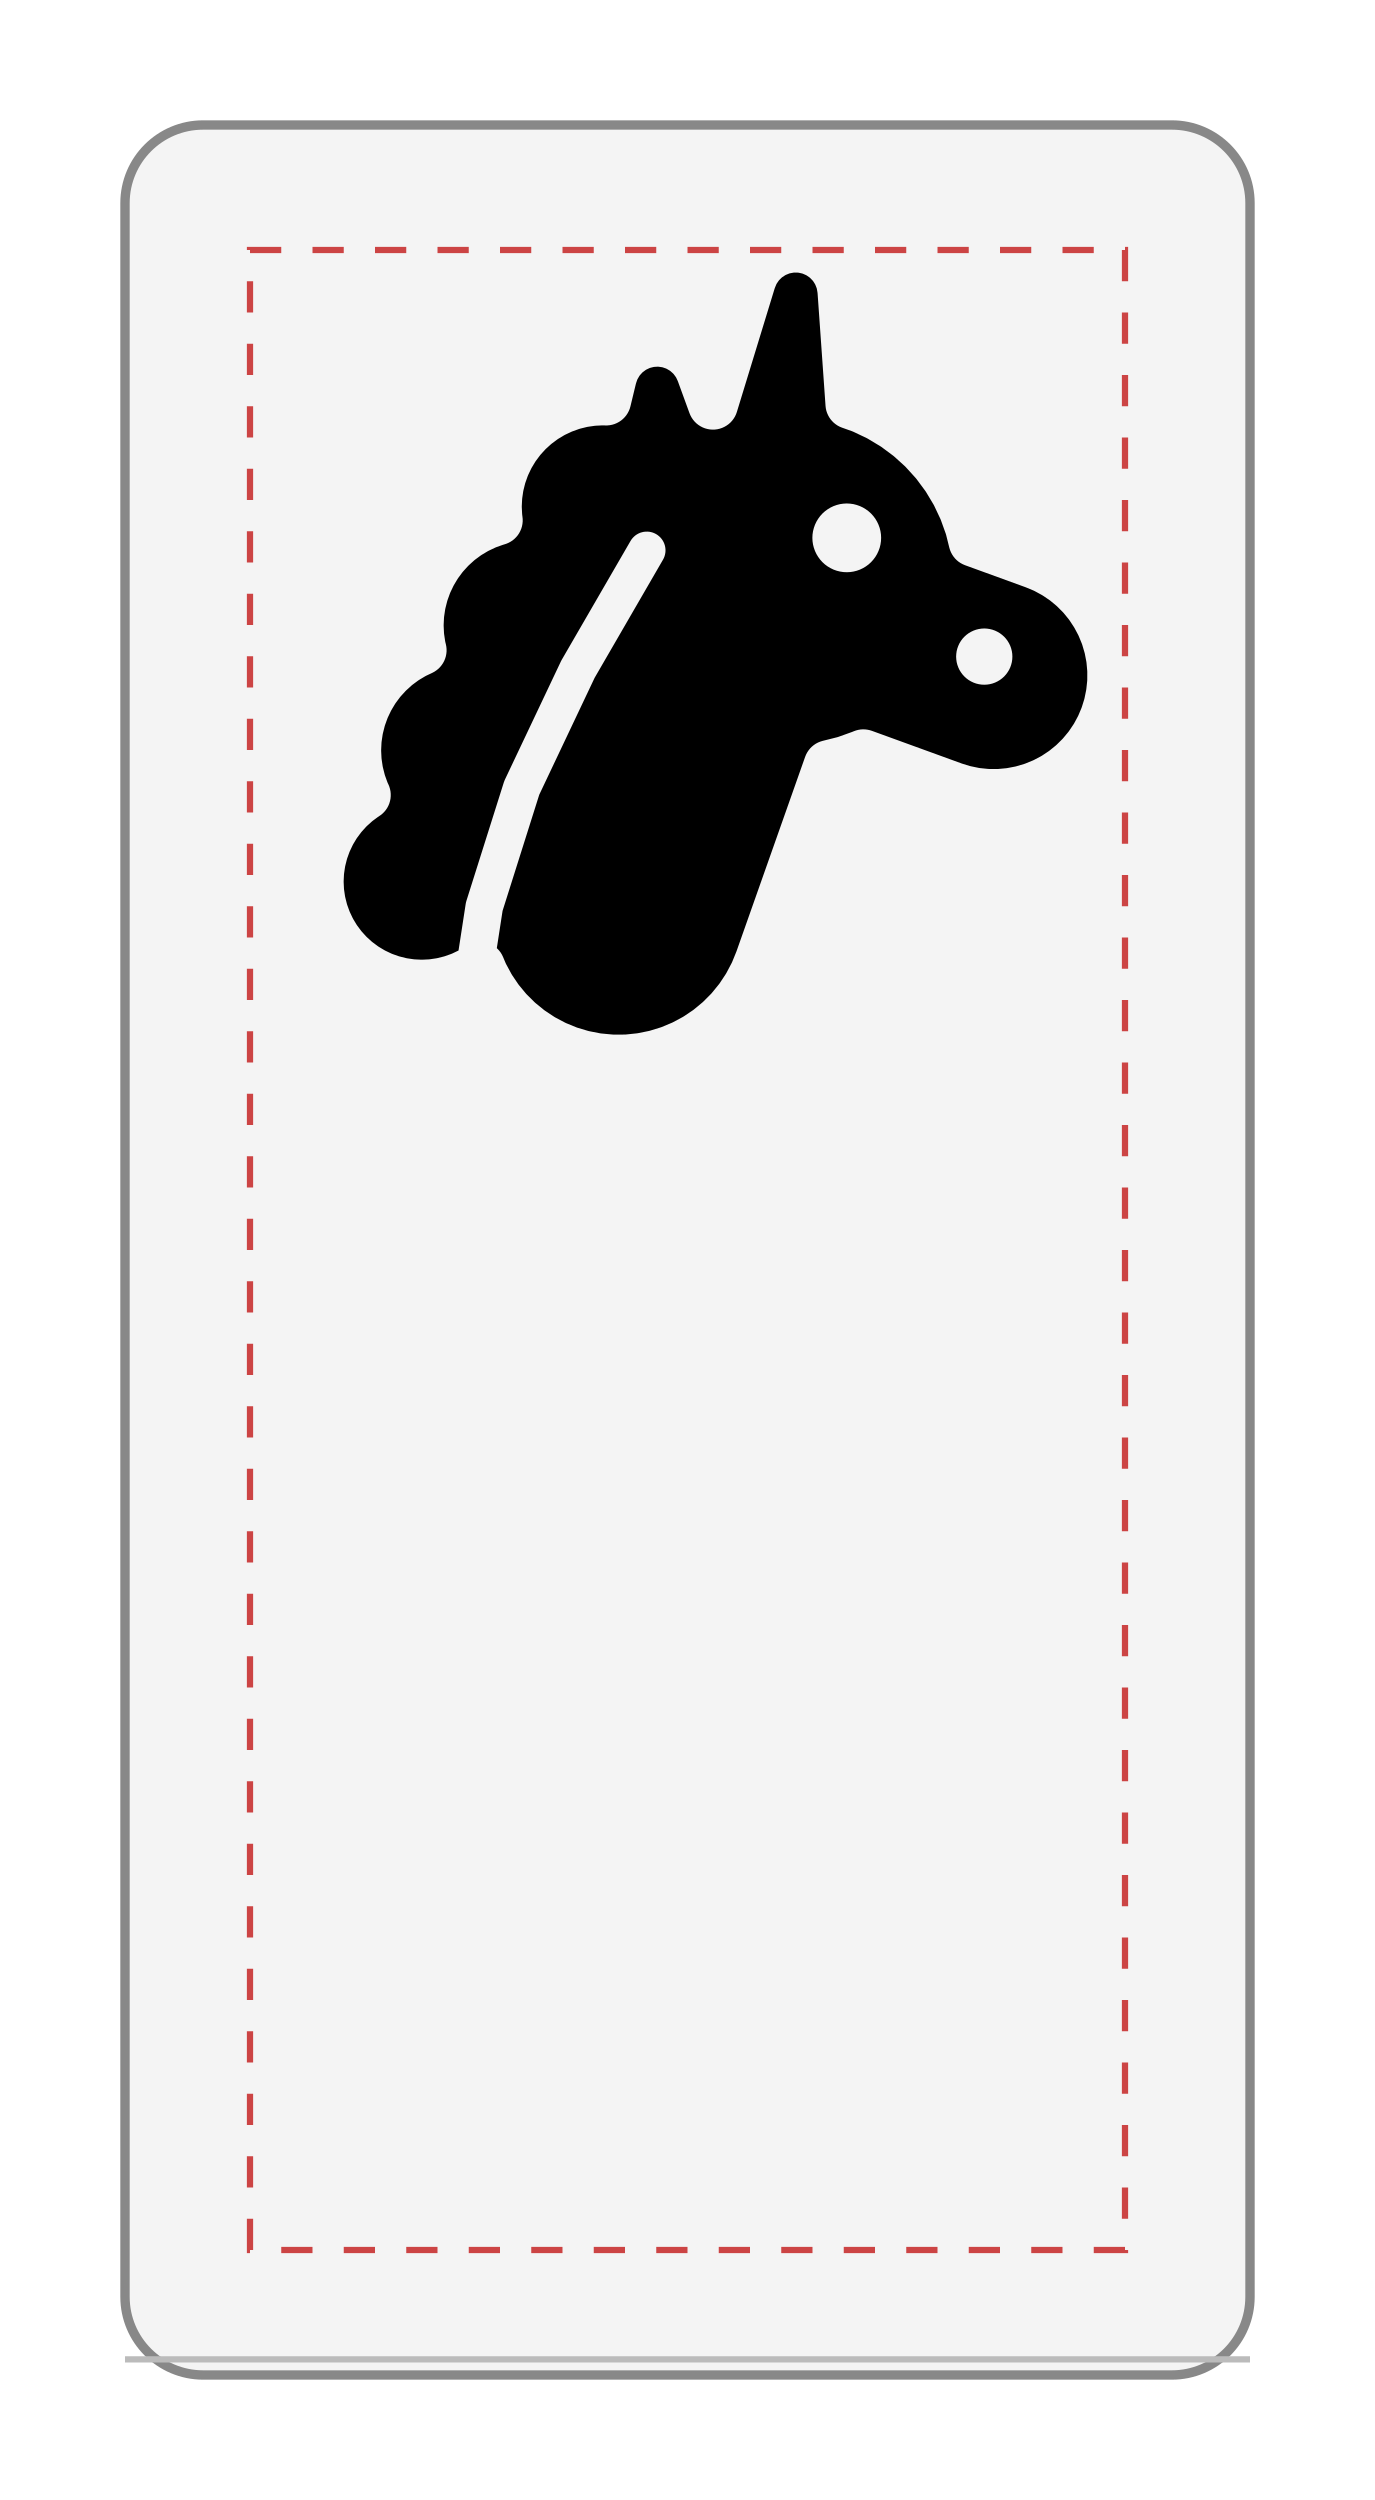
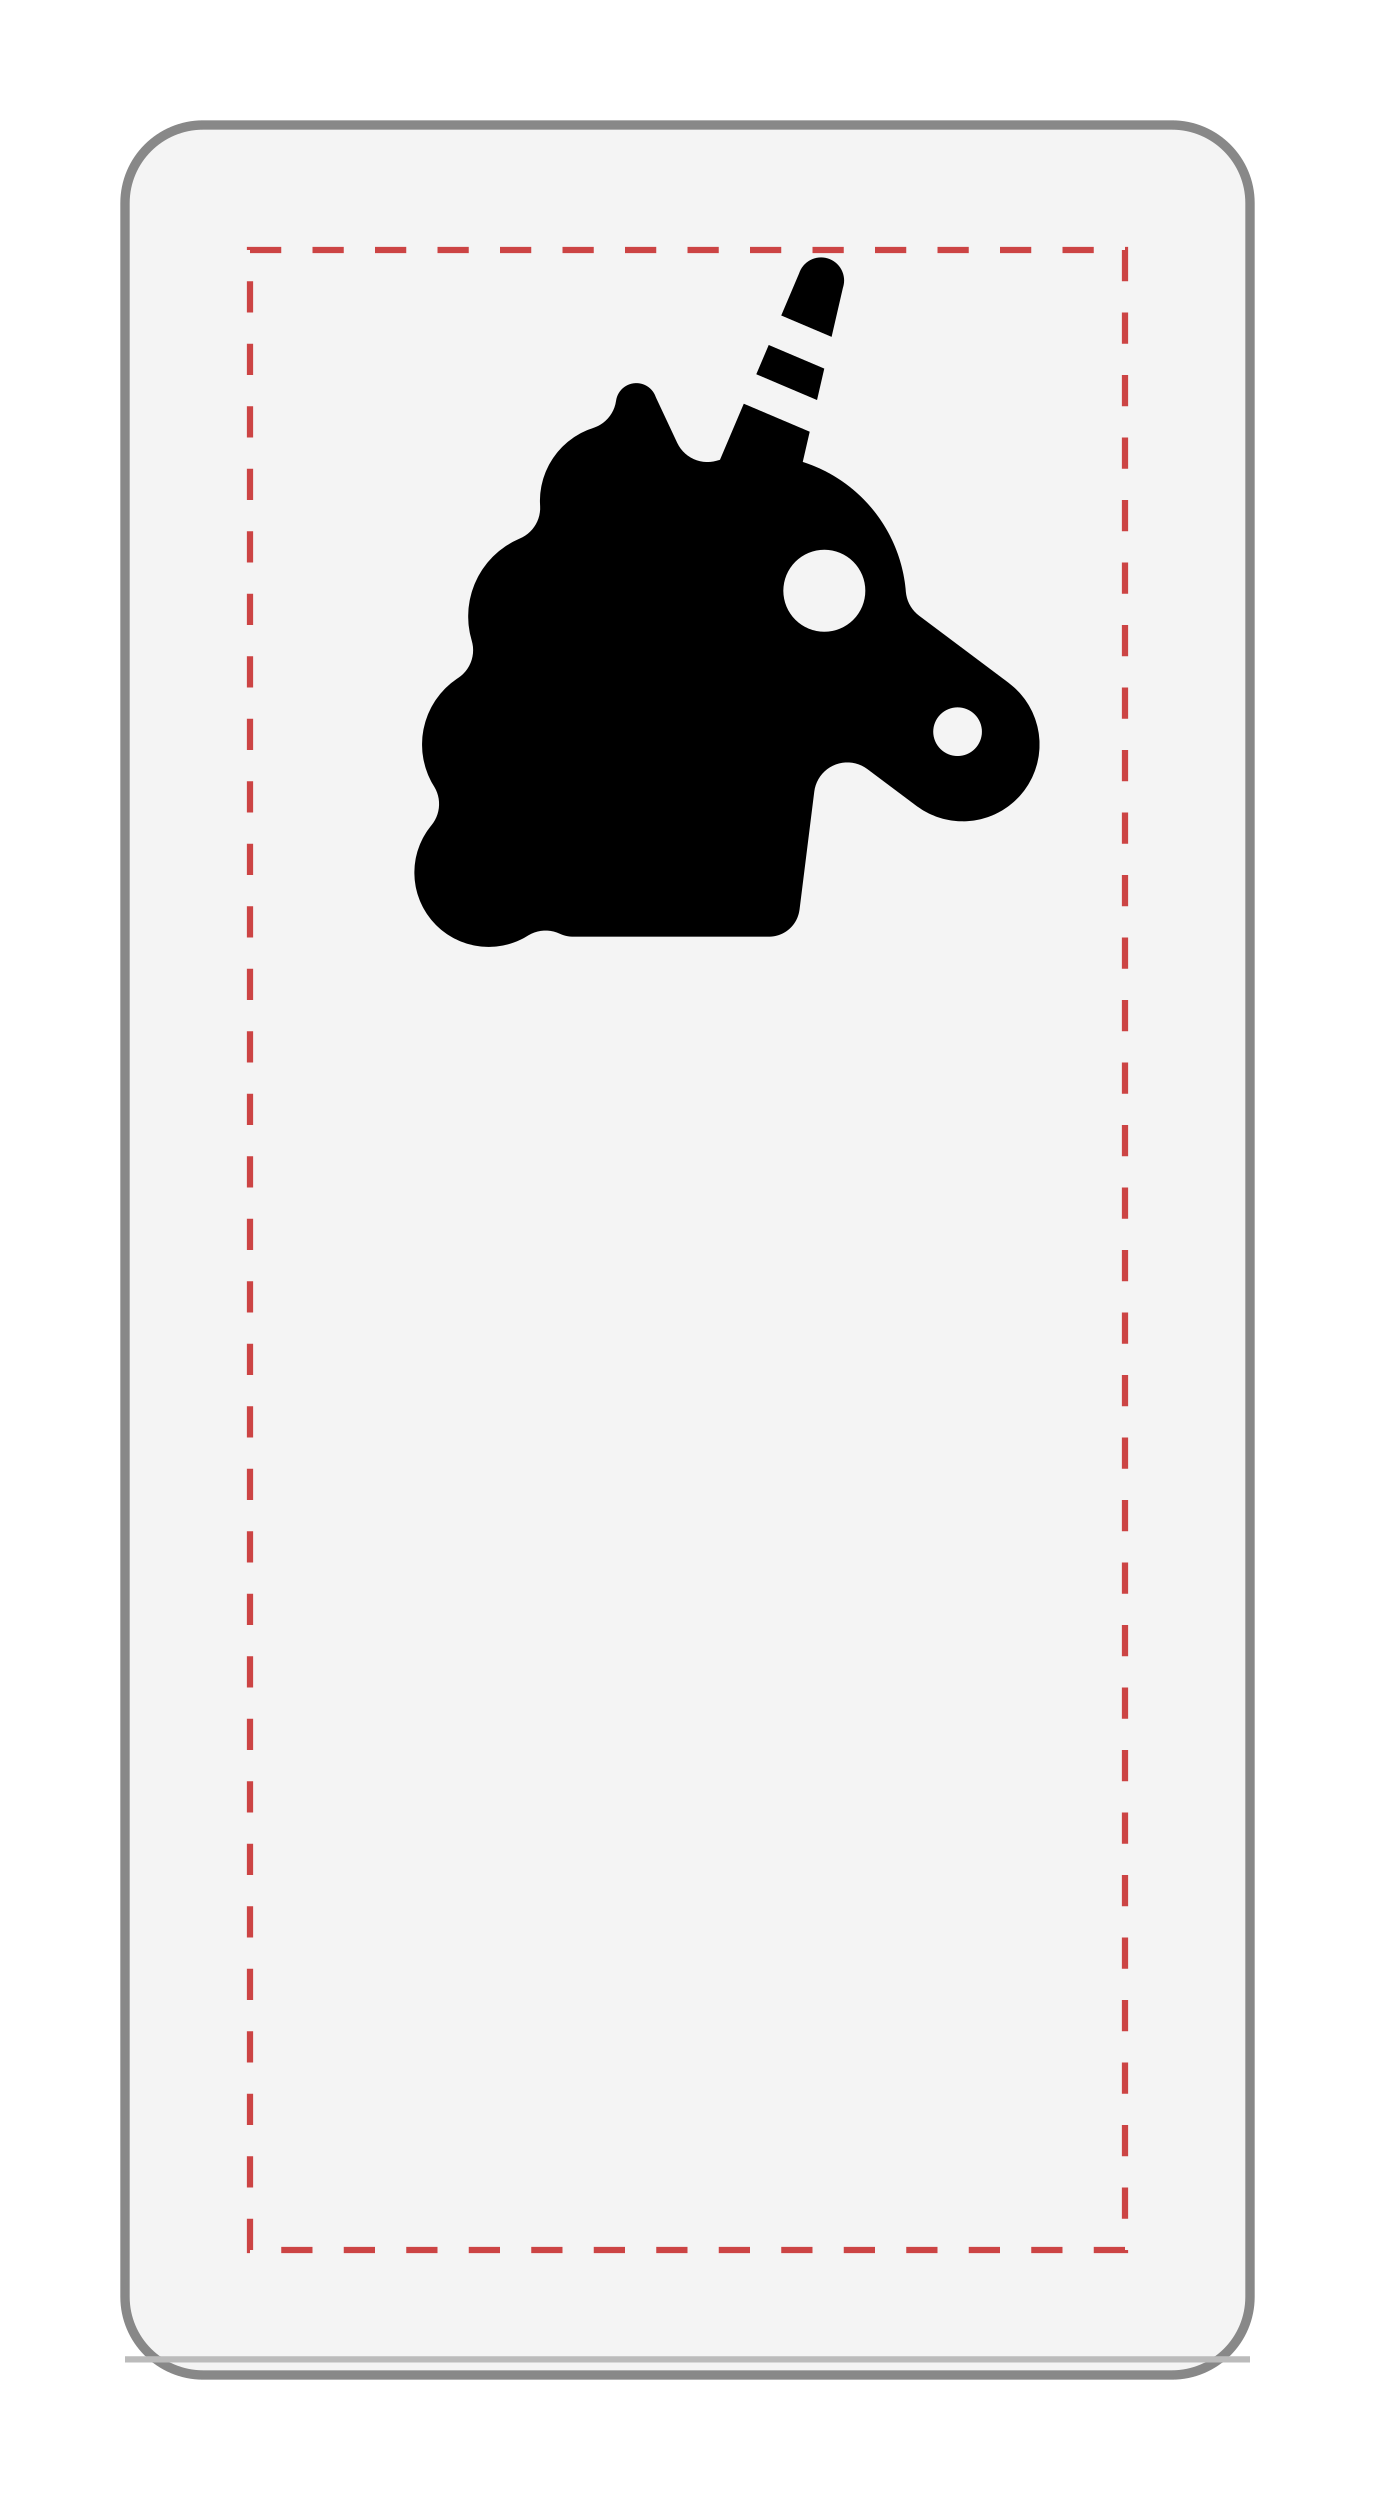
<svg xmlns="http://www.w3.org/2000/svg" width="44" height="80" viewBox="0 0 44 80">
  <rect width="44" height="80" fill="#fff" />
  <rect x="4" y="4" width="36" height="72" rx="2.5" fill="#f4f4f4" stroke="#888" stroke-width="0.3" />
  <line x1="4" y1="75.5" x2="40" y2="75.5" stroke="#bbb" stroke-width="0.2" />
  <rect x="8" y="8" width="28" height="64" fill="none" stroke="#c44" stroke-width="0.2" stroke-dasharray="1 1" />
-   <path d="M12.181 26.084L12.242 26.034L12.297 25.979L12.347 25.918L12.391 25.853L12.428 25.783L12.458 25.711L12.48 25.636L12.496 25.559L12.503 25.481L12.503 25.402L12.496 25.324L12.48 25.247L12.458 25.172L12.428 25.099L12.41 25.062L12.395 25.026L12.319 24.814L12.308 24.776L12.253 24.557L12.245 24.519L12.212 24.295L12.208 24.256L12.197 24.031L12.197 23.992L12.208 23.766L12.212 23.727L12.245 23.504L12.253 23.465L12.308 23.247L12.319 23.209L12.395 22.997L12.41 22.96L12.507 22.756L12.525 22.722L12.641 22.528L12.663 22.495L12.797 22.314L12.822 22.284L12.974 22.117L13.002 22.089L13.169 21.937L13.199 21.912L13.38 21.778L13.413 21.756L13.607 21.64L13.641 21.622L13.833 21.531L13.902 21.494L13.967 21.45L14.028 21.401L14.084 21.345L14.133 21.284L14.177 21.219L14.214 21.15L14.244 21.077L14.267 21.002L14.282 20.925L14.29 20.847L14.29 20.769L14.282 20.69L14.267 20.613L14.253 20.557L14.245 20.519L14.212 20.295L14.208 20.256L14.197 20.031L14.197 19.992L14.208 19.766L14.212 19.727L14.245 19.504L14.253 19.465L14.308 19.247L14.319 19.209L14.395 18.997L14.41 18.96L14.507 18.756L14.525 18.722L14.641 18.528L14.663 18.495L14.797 18.314L14.822 18.284L14.974 18.117L15.002 18.089L15.169 17.937L15.199 17.912L15.38 17.778L15.413 17.756L15.607 17.64L15.641 17.622L15.845 17.525L15.881 17.51L16.094 17.434L16.15 17.417L16.15 17.417L16.197 17.402L16.269 17.372L16.338 17.335L16.404 17.292L16.464 17.242L16.52 17.186L16.57 17.126L16.613 17.061L16.65 16.991L16.68 16.919L16.703 16.844L16.718 16.767L16.726 16.688L16.726 16.61L16.718 16.532L16.712 16.486L16.708 16.446L16.697 16.231L16.697 16.192L16.708 15.976L16.712 15.937L16.743 15.723L16.751 15.685L16.803 15.476L16.815 15.438L16.887 15.235L16.902 15.199L16.995 15.003L17.013 14.969L17.124 14.784L17.146 14.751L17.275 14.578L17.3 14.547L17.445 14.387L17.472 14.36L17.632 14.215L17.663 14.19L17.836 14.061L17.869 14.039L18.054 13.928L18.088 13.91L18.283 13.818L18.32 13.803L18.523 13.73L18.56 13.718L18.77 13.666L18.808 13.658L19.022 13.627L19.061 13.623L19.277 13.612L19.316 13.612L19.357 13.614L19.436 13.614L19.515 13.606L19.592 13.591L19.668 13.568L19.741 13.537L19.81 13.5L19.876 13.456L19.937 13.405L19.992 13.349L20.042 13.288L20.085 13.222L20.122 13.152L20.152 13.079L20.174 13.003L20.347 12.287L20.358 12.25L20.39 12.157L20.397 12.139L20.407 12.122L20.456 12.037L20.467 12.021L20.479 12.005L20.545 11.932L20.558 11.918L20.573 11.906L20.652 11.847L20.668 11.836L20.685 11.826L20.773 11.784L20.792 11.776L20.81 11.77L20.905 11.746L20.924 11.742L20.944 11.74L21.042 11.734L21.061 11.734L21.081 11.736L21.178 11.75L21.197 11.753L21.216 11.759L21.309 11.791L21.327 11.799L21.344 11.808L21.429 11.858L21.445 11.869L21.46 11.881L21.533 11.946L21.547 11.96L21.56 11.975L21.618 12.054L21.629 12.07L21.639 12.087L21.681 12.176L21.696 12.212L22.064 13.222L22.095 13.295L22.133 13.365L22.178 13.431L22.229 13.492L22.286 13.548L22.349 13.598L22.416 13.641L22.487 13.678L22.561 13.707L22.638 13.728L22.717 13.742L22.796 13.748L22.876 13.746L22.955 13.736L23.033 13.718L23.109 13.692L23.181 13.659L23.25 13.619L23.315 13.573L23.375 13.52L23.429 13.461L23.477 13.397L23.519 13.329L23.553 13.257L23.58 13.182L24.788 9.234L24.802 9.197L24.84 9.105L24.848 9.088L24.858 9.071L24.914 8.989L24.926 8.973L24.939 8.958L25.009 8.889L25.024 8.876L25.04 8.864L25.123 8.81L25.14 8.8L25.158 8.792L25.249 8.755L25.268 8.748L25.287 8.744L25.384 8.726L25.404 8.723L25.424 8.722L25.523 8.724L25.542 8.725L25.562 8.728L25.658 8.749L25.677 8.754L25.696 8.761L25.787 8.801L25.804 8.809L25.821 8.82L25.902 8.876L25.918 8.889L25.932 8.902L26 8.973L26.013 8.988L26.025 9.004L26.078 9.088L26.087 9.105L26.095 9.123L26.131 9.215L26.137 9.234L26.141 9.253L26.158 9.351L26.163 9.39L26.417 12.988L26.426 13.065L26.442 13.14L26.466 13.213L26.497 13.284L26.534 13.352L26.577 13.415L26.627 13.474L26.682 13.529L26.742 13.577L26.806 13.62L26.874 13.656L26.945 13.685L27.268 13.8L27.304 13.815L27.73 14.017L27.764 14.035L28.168 14.278L28.201 14.299L28.579 14.58L28.61 14.605L28.959 14.921L28.986 14.949L29.303 15.298L29.328 15.328L29.608 15.707L29.63 15.739L29.872 16.143L29.891 16.178L30.092 16.604L30.107 16.64L30.266 17.083L30.277 17.121L30.379 17.529L30.402 17.604L30.432 17.676L30.469 17.745L30.512 17.81L30.561 17.871L30.616 17.926L30.676 17.976L30.741 18.019L30.81 18.056L30.882 18.087L32.812 18.789L32.83 18.796L33.075 18.898L33.11 18.915L33.334 19.037L33.368 19.057L33.579 19.2L33.611 19.223L33.807 19.386L33.836 19.413L34.016 19.594L34.042 19.623L34.203 19.821L34.226 19.853L34.366 20.066L34.386 20.1L34.506 20.325L34.522 20.361L34.619 20.597L34.632 20.634L34.704 20.879L34.714 20.917L34.762 21.167L34.768 21.206L34.791 21.46L34.793 21.499L34.792 21.754L34.79 21.793L34.763 22.047L34.757 22.086L34.706 22.336L34.697 22.374L34.621 22.618L34.608 22.655L34.509 22.89L34.492 22.925L34.371 23.15L34.35 23.183L34.208 23.394L34.184 23.426L34.021 23.622L33.995 23.651L33.813 23.831L33.784 23.857L33.586 24.018L33.554 24.041L33.342 24.182L33.308 24.202L33.082 24.321L33.047 24.337L32.81 24.434L32.773 24.447L32.529 24.519L32.491 24.529L32.24 24.577L32.201 24.583L31.947 24.607L31.908 24.608L31.653 24.607L31.614 24.605L31.36 24.579L31.321 24.573L31.071 24.521L31.033 24.512L30.78 24.434L30.762 24.427L27.901 23.387L27.83 23.365L27.758 23.35L27.684 23.341L27.61 23.339L27.536 23.344L27.463 23.356L27.391 23.375L27.321 23.4L27.268 23.422L26.824 23.581L26.787 23.592L26.325 23.708L26.25 23.731L26.177 23.761L26.107 23.798L26.042 23.842L25.981 23.892L25.925 23.948L25.876 24.009L25.832 24.075L25.795 24.144L25.765 24.217L23.571 30.433L23.564 30.452L23.427 30.788L23.41 30.823L23.245 31.135L23.225 31.169L23.03 31.464L23.007 31.495L22.784 31.769L22.758 31.799L22.509 32.049L22.48 32.076L22.208 32.301L22.177 32.325L21.884 32.522L21.85 32.543L21.539 32.71L21.504 32.727L21.178 32.864L21.141 32.877L20.804 32.981L20.766 32.991L20.419 33.061L20.381 33.067L20.029 33.104L19.99 33.106L19.637 33.107L19.598 33.105L19.246 33.072L19.207 33.067L18.86 32.999L18.822 32.99L18.484 32.889L18.447 32.876L18.12 32.742L18.084 32.725L17.772 32.56L17.738 32.54L17.444 32.345L17.412 32.322L17.138 32.099L17.109 32.073L16.858 31.824L16.831 31.795L16.606 31.523L16.583 31.492L16.385 31.199L16.365 31.165L16.197 30.854L16.18 30.819L16.098 30.624L16.064 30.553L16.024 30.486L15.977 30.424L15.924 30.366L15.898 30.342L16.082 29.148L17.256 25.431L19.028 21.69L21.215 17.912L21.242 17.86L21.264 17.805L21.28 17.748L21.291 17.69L21.296 17.632L21.295 17.573L21.288 17.514L21.276 17.457L21.258 17.401L21.235 17.347L21.206 17.295L21.173 17.247L21.135 17.202L21.092 17.161L21.046 17.124L20.997 17.092L20.944 17.065L20.89 17.043L20.833 17.027L20.775 17.016L20.717 17.012L20.658 17.013L20.599 17.019L20.542 17.032L20.485 17.049L20.431 17.073L20.38 17.101L20.331 17.135L20.287 17.173L20.246 17.215L20.209 17.261L20.177 17.311L17.977 21.111L17.954 21.154L16.154 24.954L16.124 25.031L14.924 28.831L14.912 28.875L14.903 28.92L14.673 30.416L14.657 30.424L14.471 30.513L14.434 30.528L14.24 30.597L14.203 30.608L14.003 30.658L13.964 30.666L13.761 30.696L13.722 30.7L13.516 30.71L13.477 30.71L13.271 30.7L13.232 30.696L13.028 30.666L12.989 30.658L12.79 30.608L12.752 30.597L12.558 30.528L12.522 30.513L12.335 30.424L12.301 30.406L12.124 30.3L12.091 30.278L11.926 30.155L11.896 30.131L11.743 29.992L11.715 29.964L11.577 29.812L11.552 29.781L11.429 29.616L11.407 29.583L11.301 29.407L11.283 29.372L11.195 29.186L11.18 29.149L11.11 28.955L11.099 28.918L11.049 28.718L11.041 28.68L11.011 28.476L11.007 28.437L10.997 28.231L10.997 28.192L11.007 27.986L11.011 27.947L11.041 27.743L11.049 27.704L11.099 27.505L11.11 27.467L11.18 27.273L11.195 27.237L11.283 27.051L11.301 27.016L11.407 26.839L11.429 26.807L11.552 26.641L11.577 26.611L11.715 26.458L11.743 26.43L11.896 26.292L11.926 26.267L12.091 26.144L12.14 26.112L12.14 26.111ZM32.392 21.099L32.396 21.011L32.392 20.923L32.379 20.836L32.357 20.75L32.328 20.667L32.29 20.587L32.244 20.511L32.192 20.44L32.133 20.375L32.067 20.316L31.996 20.263L31.92 20.218L31.841 20.18L31.757 20.15L31.672 20.129L31.584 20.116L31.496 20.111L31.408 20.116L31.321 20.129L31.235 20.15L31.152 20.18L31.072 20.218L30.996 20.263L30.925 20.316L30.86 20.375L30.8 20.44L30.748 20.511L30.702 20.587L30.665 20.667L30.635 20.75L30.613 20.836L30.601 20.923L30.596 21.011L30.601 21.099L30.613 21.187L30.635 21.273L30.665 21.356L30.702 21.436L30.748 21.511L30.8 21.582L30.86 21.648L30.925 21.707L30.996 21.76L31.072 21.805L31.152 21.843L31.235 21.873L31.321 21.894L31.408 21.907L31.496 21.911L31.584 21.907L31.672 21.894L31.757 21.873L31.841 21.843L31.92 21.805L31.996 21.76L32.067 21.707L32.133 21.648L32.192 21.582L32.244 21.511L32.29 21.436L32.328 21.356L32.357 21.273L32.379 21.187ZM28.191 17.319L28.196 17.211L28.191 17.103L28.175 16.997L28.149 16.892L28.112 16.79L28.066 16.693L28.011 16.6L27.946 16.513L27.874 16.433L27.794 16.361L27.707 16.297L27.615 16.241L27.517 16.195L27.415 16.159L27.311 16.132L27.204 16.117L27.096 16.111L26.988 16.117L26.882 16.132L26.777 16.159L26.675 16.195L26.578 16.241L26.485 16.297L26.398 16.361L26.318 16.433L26.246 16.513L26.182 16.6L26.126 16.693L26.08 16.79L26.044 16.892L26.017 16.997L26.001 17.103L25.996 17.211L26.001 17.319L26.017 17.426L26.044 17.531L26.08 17.632L26.126 17.73L26.182 17.822L26.246 17.909L26.318 17.989L26.398 18.062L26.485 18.126L26.578 18.181L26.675 18.228L26.777 18.264L26.882 18.29L26.988 18.306L27.096 18.311L27.204 18.306L27.311 18.29L27.415 18.264L27.517 18.228L27.615 18.181L27.707 18.126L27.794 18.062L27.874 17.989L27.946 17.909L28.011 17.822L28.066 17.73L28.112 17.632L28.149 17.531L28.175 17.426Z" fill="#000" fill-rule="evenodd" />
+   <path d="M13.921 26.238L13.965 26.147L14 26.053L14.026 25.956L14.043 25.857L14.05 25.757L14.048 25.656L14.037 25.556L14.016 25.458L13.986 25.362L13.947 25.269L13.899 25.18L13.818 25.045L13.793 24.999L13.709 24.821L13.689 24.772L13.623 24.587L13.608 24.537L13.56 24.346L13.549 24.294L13.52 24.099L13.515 24.047L13.506 23.85L13.506 23.798L13.515 23.601L13.52 23.549L13.549 23.354L13.56 23.303L13.608 23.112L13.623 23.062L13.689 22.876L13.709 22.828L13.793 22.65L13.818 22.603L13.919 22.434L13.948 22.391L14.066 22.233L14.099 22.192L14.231 22.046L14.268 22.009L14.414 21.877L14.455 21.844L14.613 21.726L14.666 21.691L14.75 21.629L14.828 21.558L14.898 21.481L14.96 21.397L15.014 21.307L15.059 21.212L15.094 21.114L15.119 21.013L15.135 20.909L15.14 20.805L15.135 20.7L15.119 20.597L15.094 20.495L15.091 20.484L15.039 20.278L15.029 20.226L14.997 20.015L14.992 19.963L14.982 19.75L14.982 19.698L14.992 19.485L14.997 19.433L15.029 19.222L15.039 19.171L15.091 18.964L15.106 18.914L15.178 18.713L15.198 18.665L15.289 18.472L15.313 18.426L15.423 18.243L15.452 18.2L15.579 18.029L15.612 17.988L15.755 17.83L15.792 17.793L15.95 17.65L15.991 17.617L16.162 17.49L16.205 17.461L16.388 17.351L16.434 17.327L16.627 17.235L16.628 17.235L16.719 17.192L16.805 17.141L16.887 17.082L16.962 17.015L17.031 16.942L17.092 16.862L17.146 16.778L17.192 16.688L17.229 16.594L17.257 16.498L17.275 16.399L17.285 16.299L17.284 16.198L17.278 16.06L17.278 16.008L17.287 15.819L17.292 15.767L17.32 15.58L17.33 15.529L17.376 15.345L17.391 15.295L17.455 15.117L17.475 15.069L17.556 14.898L17.58 14.852L17.678 14.69L17.707 14.646L17.819 14.495L17.852 14.454L17.979 14.314L18.016 14.277L18.156 14.15L18.197 14.117L18.349 14.004L18.392 13.975L18.554 13.878L18.6 13.853L18.771 13.773L18.82 13.753L19.017 13.682L19.114 13.642L19.206 13.593L19.293 13.535L19.374 13.468L19.448 13.394L19.514 13.313L19.572 13.226L19.622 13.134L19.662 13.037L19.692 12.937L19.712 12.835L19.716 12.813L19.726 12.761L19.729 12.75L19.744 12.7L19.748 12.688L19.768 12.64L19.773 12.629L19.798 12.583L19.804 12.573L19.833 12.529L19.84 12.52L19.873 12.479L19.881 12.47L19.918 12.433L19.927 12.425L19.968 12.392L19.977 12.385L20.021 12.356L20.031 12.35L20.077 12.325L20.088 12.32L20.136 12.3L20.148 12.296L20.198 12.281L20.209 12.278L20.261 12.268L20.273 12.266L20.325 12.261L20.337 12.26L20.389 12.26L20.401 12.261L20.453 12.266L20.465 12.268L20.516 12.278L20.528 12.281L20.578 12.296L20.589 12.3L20.638 12.32L20.648 12.325L20.695 12.35L20.705 12.356L20.748 12.385L20.758 12.392L20.798 12.425L20.807 12.433L20.844 12.47L20.852 12.479L20.886 12.52L20.893 12.529L20.922 12.573L20.928 12.583L20.953 12.629L20.958 12.64L20.984 12.704L21.004 12.749L21.671 14.172L21.722 14.267L21.782 14.357L21.851 14.44L21.927 14.515L22.011 14.583L22.101 14.641L22.197 14.691L22.297 14.73L22.401 14.759L22.507 14.778L22.614 14.785L22.722 14.782L22.829 14.768L22.934 14.743L22.972 14.732L22.984 14.729L23.039 14.714L23.801 12.919L25.911 13.815L25.688 14.782L25.732 14.796L25.744 14.8L25.842 14.834L25.855 14.839L25.952 14.875L25.964 14.879L26.06 14.918L26.072 14.923L26.168 14.964L26.18 14.969L26.274 15.012L26.286 15.018L26.379 15.063L26.391 15.069L26.483 15.117L26.494 15.123L26.585 15.173L26.596 15.179L26.686 15.232L26.697 15.238L26.785 15.293L26.796 15.3L26.883 15.356L26.894 15.363L26.98 15.422L26.99 15.43L27.074 15.49L27.085 15.498L27.167 15.561L27.178 15.569L27.258 15.634L27.269 15.642L27.348 15.709L27.358 15.717L27.435 15.786L27.445 15.795L27.521 15.865L27.531 15.874L27.605 15.947L27.614 15.956L27.686 16.03L27.695 16.04L27.766 16.115L27.775 16.125L27.843 16.203L27.852 16.213L27.919 16.292L27.927 16.302L27.992 16.383L28 16.393L28.063 16.476L28.07 16.486L28.131 16.57L28.139 16.581L28.197 16.667L28.204 16.677L28.261 16.764L28.268 16.775L28.322 16.864L28.329 16.875L28.381 16.964L28.388 16.976L28.438 17.067L28.444 17.078L28.492 17.17L28.497 17.182L28.543 17.275L28.549 17.287L28.592 17.381L28.597 17.393L28.638 17.488L28.643 17.5L28.681 17.596L28.686 17.609L28.722 17.706L28.727 17.718L28.76 17.816L28.764 17.829L28.796 17.927L28.799 17.94L28.828 18.039L28.832 18.052L28.858 18.152L28.861 18.165L28.885 18.266L28.888 18.279L28.91 18.38L28.912 18.393L28.931 18.495L28.933 18.508L28.95 18.61L28.952 18.623L28.966 18.726L28.967 18.739L28.979 18.842L28.98 18.855L28.987 18.941L29.001 19.039L29.023 19.136L29.054 19.231L29.094 19.322L29.143 19.409L29.199 19.491L29.263 19.568L29.333 19.638L29.41 19.702L32.272 21.848L32.292 21.865L32.448 21.994L32.487 22.029L32.62 22.163L32.654 22.202L32.774 22.349L32.805 22.391L32.909 22.549L32.935 22.594L33.024 22.761L33.046 22.809L33.117 22.984L33.134 23.033L33.188 23.214L33.201 23.265L33.237 23.451L33.244 23.502L33.262 23.691L33.264 23.743L33.263 23.932L33.26 23.984L33.241 24.172L33.233 24.224L33.195 24.409L33.182 24.46L33.126 24.64L33.108 24.689L33.035 24.864L33.012 24.911L32.922 25.077L32.895 25.122L32.789 25.279L32.758 25.32L32.637 25.466L32.602 25.504L32.467 25.637L32.428 25.672L32.282 25.791L32.239 25.822L32.082 25.927L32.037 25.953L31.869 26.041L31.822 26.064L31.647 26.135L31.598 26.152L31.416 26.206L31.366 26.219L31.18 26.255L31.128 26.262L30.94 26.279L30.888 26.282L30.699 26.281L30.646 26.278L30.458 26.258L30.407 26.25L30.222 26.212L30.171 26.2L29.99 26.144L29.941 26.126L29.767 26.052L29.72 26.03L29.553 25.94L29.509 25.913L29.341 25.8L29.32 25.784L27.754 24.61L27.666 24.551L27.573 24.5L27.475 24.46L27.374 24.429L27.27 24.408L27.164 24.398L27.058 24.398L26.953 24.409L26.849 24.431L26.747 24.462L26.65 24.504L26.557 24.554L26.469 24.614L26.388 24.683L26.314 24.759L26.248 24.842L26.191 24.931L26.143 25.025L26.104 25.124L26.075 25.226L26.057 25.331L25.586 29.1L25.582 29.125L25.572 29.18L25.561 29.23L25.549 29.272L25.533 29.321L25.518 29.362L25.497 29.409L25.478 29.448L25.453 29.492L25.43 29.529L25.401 29.571L25.374 29.606L25.341 29.645L25.311 29.677L25.274 29.713L25.242 29.741L25.202 29.773L25.167 29.799L25.124 29.827L25.086 29.849L25.041 29.873L25.001 29.891L24.954 29.91L24.913 29.925L24.864 29.939L24.821 29.95L24.771 29.96L24.728 29.966L24.677 29.971L24.621 29.974L24.595 29.974L18.345 29.974L18.319 29.974L18.262 29.971L18.21 29.966L18.166 29.959L18.115 29.949L18.072 29.938L18.023 29.923L17.981 29.908L17.933 29.888L17.914 29.88L17.817 29.84L17.717 29.809L17.615 29.789L17.511 29.779L17.406 29.779L17.302 29.789L17.2 29.81L17.1 29.84L17.003 29.88L16.911 29.929L16.78 30.008L16.734 30.033L16.57 30.11L16.522 30.13L16.351 30.191L16.301 30.206L16.126 30.25L16.074 30.26L15.895 30.287L15.843 30.292L15.663 30.301L15.61 30.301L15.429 30.292L15.377 30.287L15.198 30.26L15.147 30.25L14.972 30.206L14.921 30.191L14.751 30.13L14.703 30.11L14.539 30.033L14.493 30.008L14.338 29.915L14.294 29.886L14.149 29.778L14.108 29.745L13.974 29.623L13.937 29.586L13.816 29.452L13.783 29.412L13.675 29.266L13.646 29.223L13.553 29.068L13.528 29.022L13.451 28.858L13.431 28.81L13.37 28.639L13.354 28.589L13.31 28.414L13.3 28.362L13.274 28.183L13.269 28.131L13.26 27.95L13.26 27.898L13.269 27.717L13.274 27.665L13.3 27.486L13.31 27.435L13.354 27.259L13.37 27.209L13.431 27.039L13.451 26.991L13.528 26.827L13.553 26.781L13.646 26.626L13.675 26.582L13.783 26.437L13.809 26.405L13.869 26.324ZM31.418 23.491L31.421 23.414L31.418 23.338L31.406 23.262L31.388 23.188L31.362 23.116L31.329 23.047L31.29 22.981L31.245 22.92L31.193 22.863L31.137 22.812L31.075 22.766L31.01 22.727L30.941 22.695L30.869 22.669L30.794 22.65L30.719 22.639L30.642 22.635L30.566 22.639L30.49 22.65L30.416 22.669L30.344 22.695L30.275 22.727L30.21 22.766L30.148 22.812L30.092 22.863L30.04 22.92L29.995 22.981L29.955 23.047L29.923 23.116L29.897 23.188L29.878 23.262L29.867 23.338L29.863 23.414L29.867 23.491L29.878 23.566L29.897 23.64L29.923 23.712L29.955 23.781L29.995 23.847L30.04 23.908L30.092 23.965L30.148 24.016L30.21 24.062L30.275 24.101L30.344 24.134L30.416 24.16L30.49 24.178L30.566 24.189L30.642 24.193L30.719 24.189L30.794 24.178L30.869 24.16L30.941 24.134L31.01 24.101L31.075 24.062L31.137 24.016L31.193 23.965L31.245 23.908L31.29 23.847L31.329 23.781L31.362 23.712L31.388 23.64L31.406 23.566ZM27.684 19.033L27.69 18.904L27.684 18.776L27.665 18.648L27.634 18.523L27.591 18.402L27.535 18.286L27.469 18.175L27.393 18.072L27.306 17.976L27.211 17.89L27.107 17.813L26.997 17.747L26.88 17.692L26.759 17.649L26.634 17.617L26.507 17.599L26.378 17.592L26.25 17.599L26.122 17.617L25.998 17.649L25.876 17.692L25.76 17.747L25.65 17.813L25.546 17.89L25.451 17.976L25.364 18.072L25.288 18.175L25.221 18.286L25.166 18.402L25.123 18.523L25.092 18.648L25.073 18.776L25.066 18.904L25.073 19.033L25.092 19.16L25.123 19.285L25.166 19.406L25.221 19.523L25.288 19.633L25.364 19.737L25.451 19.832L25.546 19.918L25.65 19.995L25.76 20.061L25.876 20.116L25.998 20.16L26.122 20.191L26.25 20.21L26.378 20.216L26.507 20.21L26.634 20.191L26.759 20.16L26.88 20.116L26.997 20.061L27.107 19.995L27.211 19.918L27.306 19.832L27.393 19.737L27.469 19.633L27.535 19.523L27.591 19.406L27.634 19.285L27.665 19.16ZM24.599 11.04L26.377 11.795L26.145 12.801L24.201 11.976ZM25.572 8.747L25.572 8.747L25.592 8.693L25.623 8.627L25.66 8.565L25.703 8.507L25.752 8.453L25.805 8.405L25.864 8.362L25.926 8.324L25.991 8.293L26.059 8.269L26.13 8.251L26.201 8.241L26.274 8.237L26.346 8.241L26.418 8.251L26.488 8.269L26.556 8.293L26.621 8.324L26.684 8.362L26.742 8.405L26.795 8.453L26.844 8.507L26.887 8.565L26.924 8.627L26.955 8.693L26.98 8.761L26.997 8.831L27.008 8.903L27.012 8.975L27.008 9.048L26.997 9.119L26.98 9.19L26.975 9.203L26.975 9.203L26.611 10.78L24.999 10.096Z" fill="#000" fill-rule="evenodd" />
</svg>
